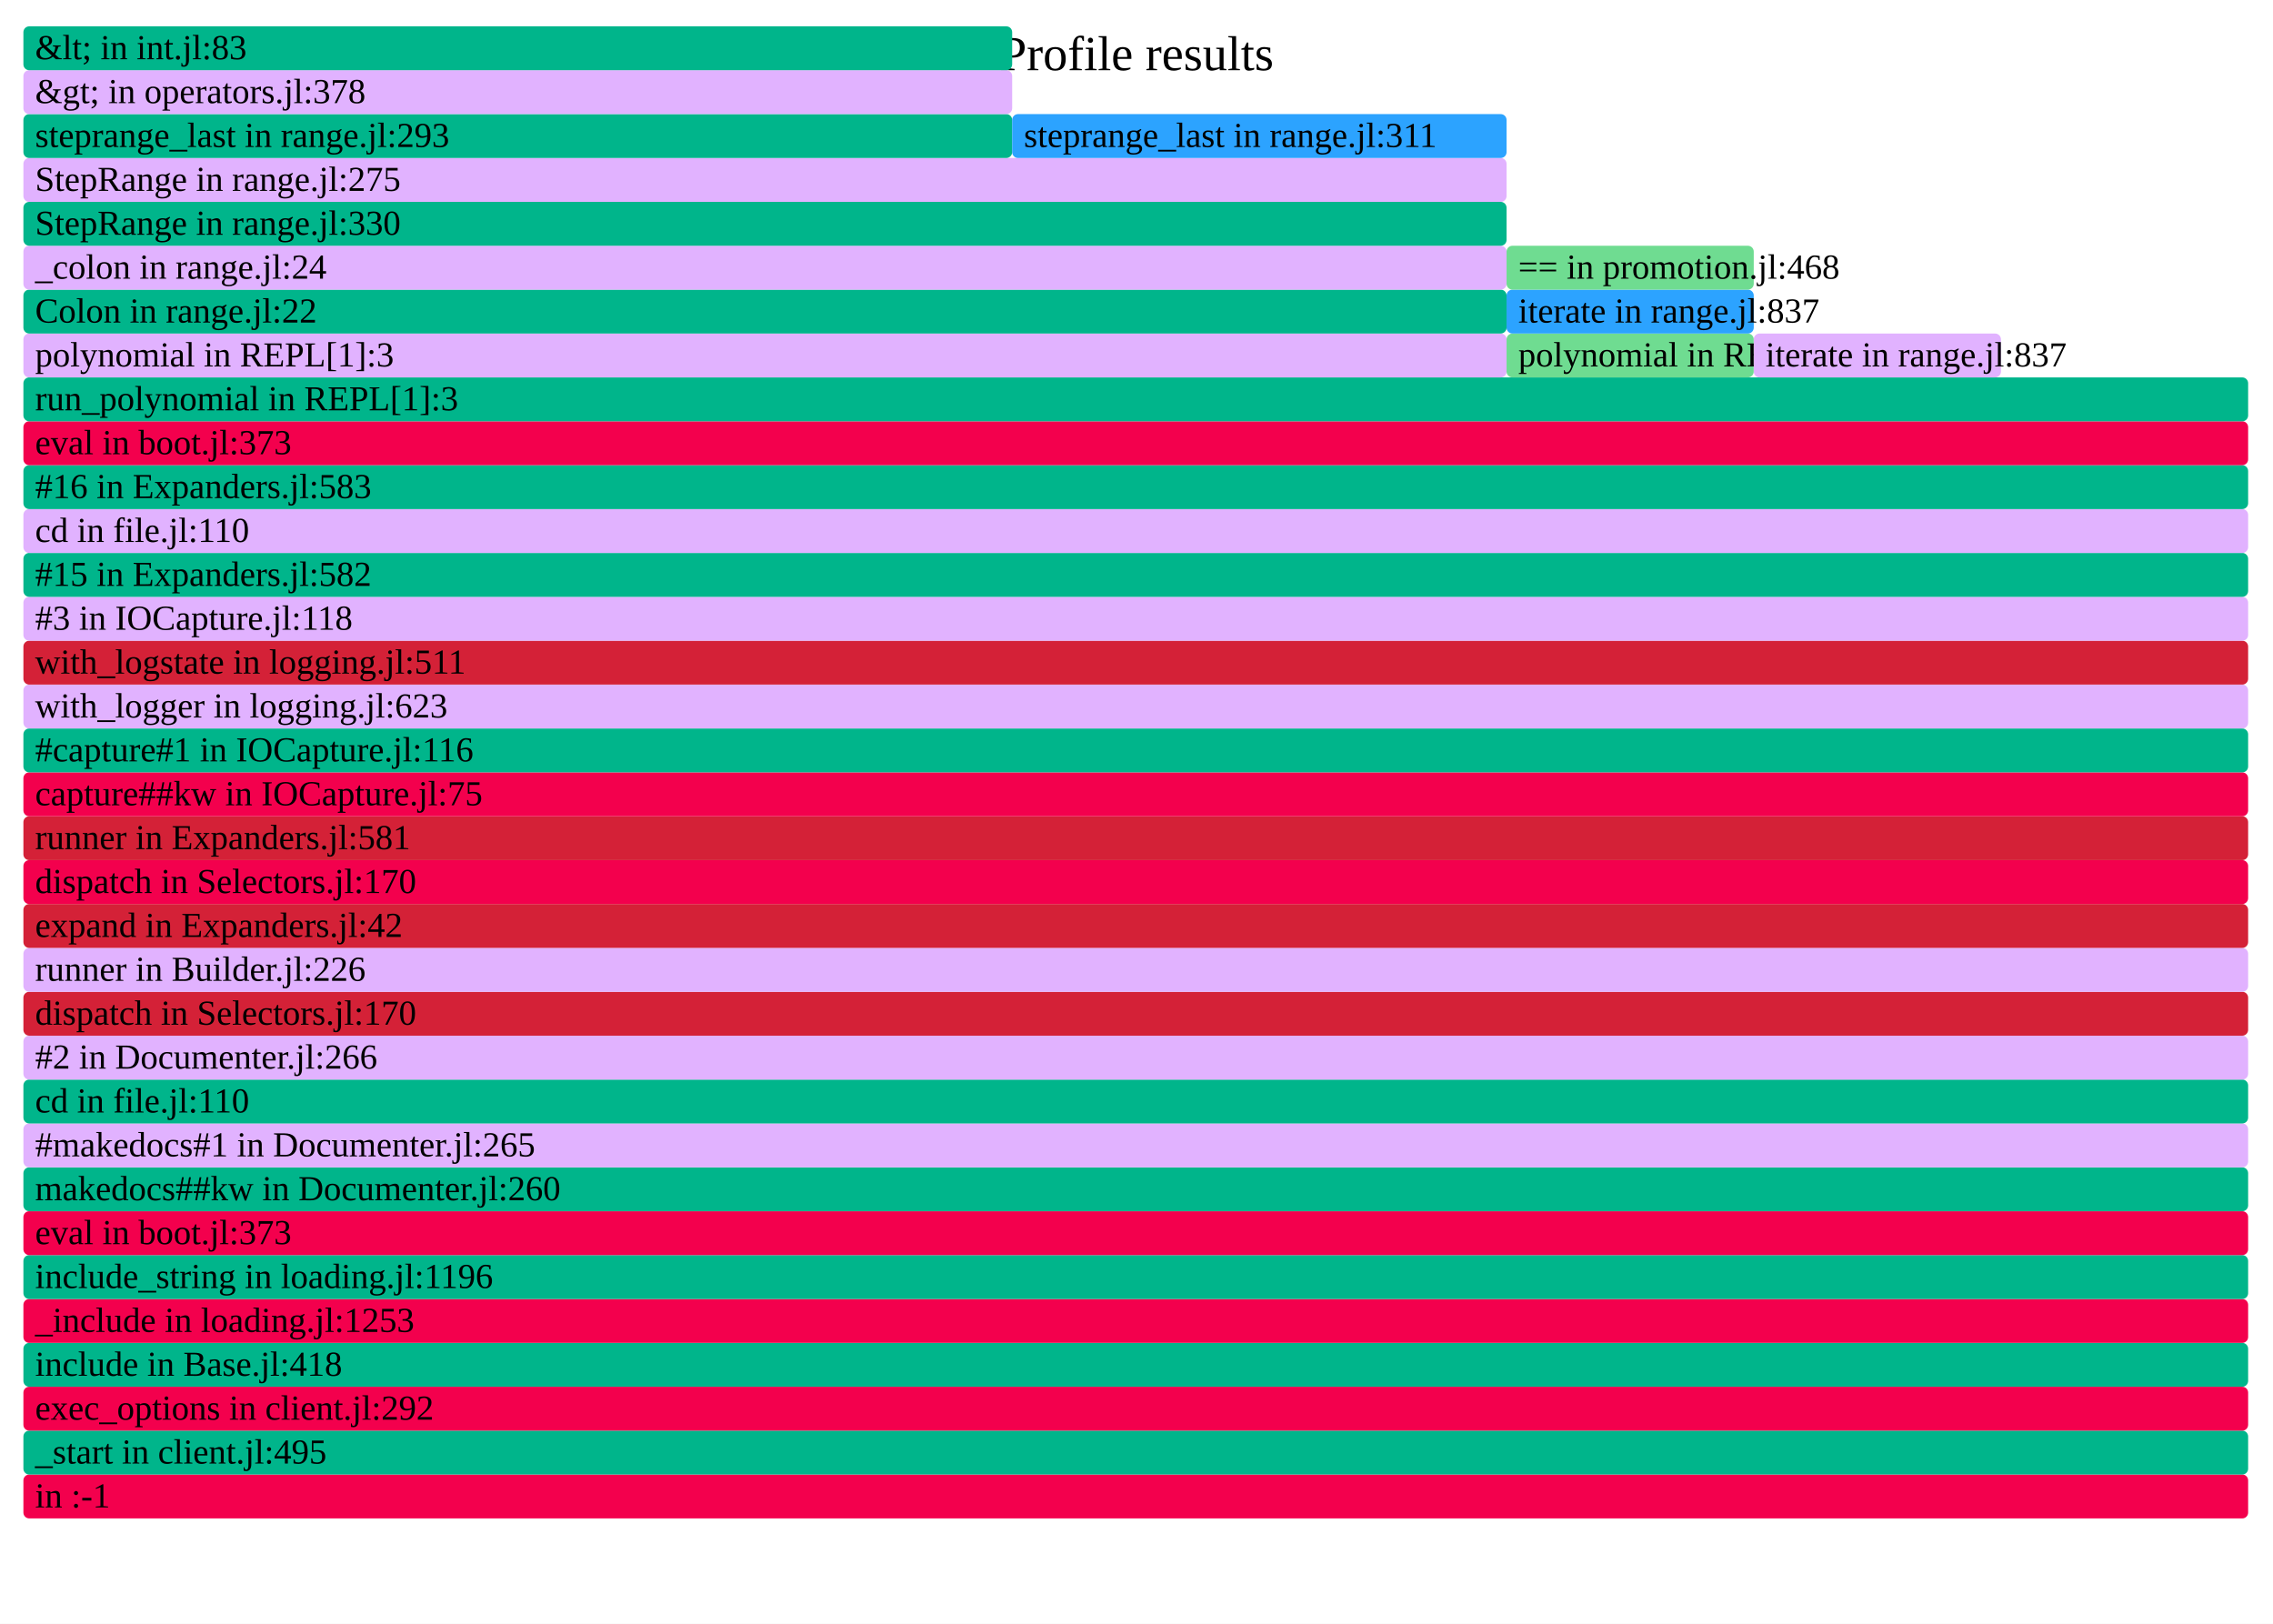
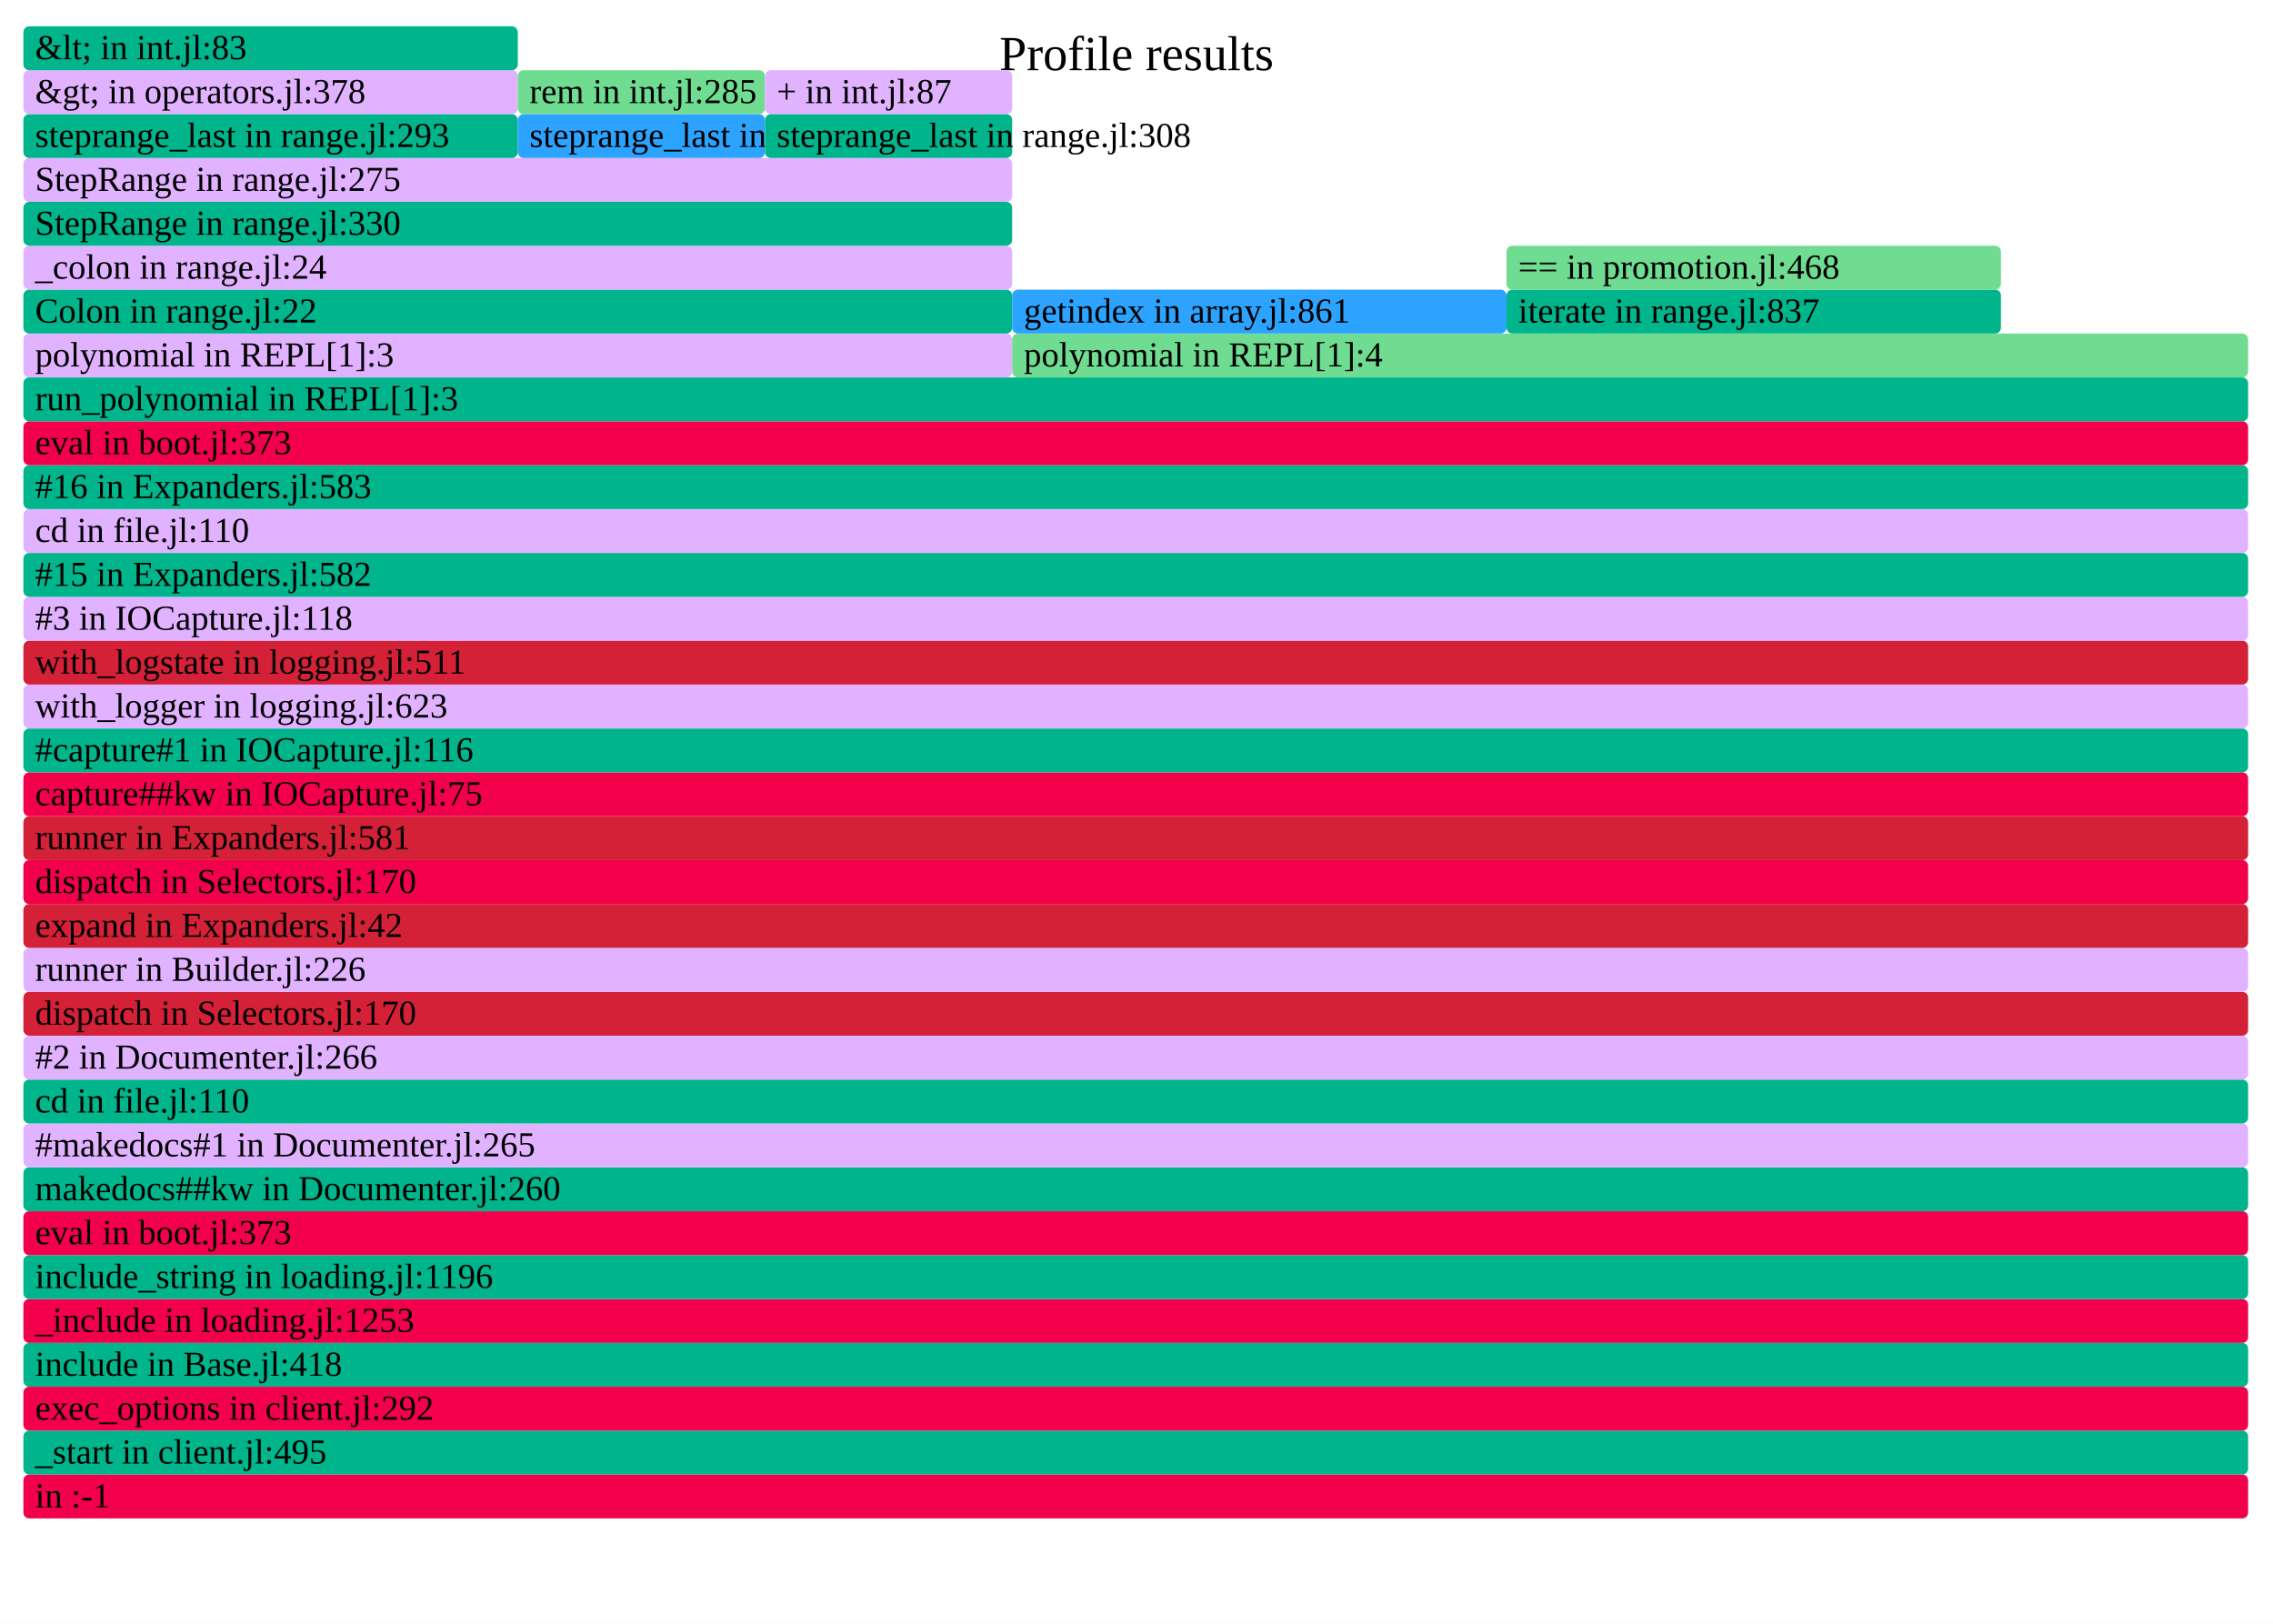
- <svg xmlns="http://www.w3.org/2000/svg" version="1.1" width="777" height="555" viewBox="0 0 777 555" id="fig-a401c3c3eea74c2a92a2aae0e2572ee7">
+ <svg xmlns="http://www.w3.org/2000/svg" version="1.1" width="777" height="555" viewBox="0 0 777 555" id="fig-1194fa76b59c4ffb82442f26447fbef6">
  <defs>
-     <clipPath id="fig-a401c3c3eea74c2a92a2aae0e2572ee7-clip">
+     <clipPath id="fig-1194fa76b59c4ffb82442f26447fbef6-clip">
      <rect x="0" y="0" width="777" height="555" />
    </clipPath>
  </defs>
  <style type="text/css">
-     #fig-a401c3c3eea74c2a92a2aae0e2572ee7 text {
+     #fig-1194fa76b59c4ffb82442f26447fbef6 text {
        pointer-events: none;
        font-family: inherit;
        font-size: 12px;
        fill: #000000;
    }
-     text#fig-a401c3c3eea74c2a92a2aae0e2572ee7-caption {
+     text#fig-1194fa76b59c4ffb82442f26447fbef6-caption {
        font-size: 16.8px;
        fill: #000000;
        text-anchor: middle;
    }
-     #fig-a401c3c3eea74c2a92a2aae0e2572ee7-bg {
+     #fig-1194fa76b59c4ffb82442f26447fbef6-bg {
        fill: #FFFFFF;
    }
-     #fig-a401c3c3eea74c2a92a2aae0e2572ee7-viewport rect, #fig-a401c3c3eea74c2a92a2aae0e2572ee7-viewport path {
+     #fig-1194fa76b59c4ffb82442f26447fbef6-viewport rect, #fig-1194fa76b59c4ffb82442f26447fbef6-viewport path {
        vector-effect: non-scaling-stroke;
        fill-opacity: 1;
    }
-     #fig-a401c3c3eea74c2a92a2aae0e2572ee7-viewport text {
+     #fig-1194fa76b59c4ffb82442f26447fbef6-viewport text {
        stroke: #000000;
        stroke-width: 0;
        stroke-opacity: 0.35;
    }
-     #fig-a401c3c3eea74c2a92a2aae0e2572ee7-viewport rect:hover, #fig-a401c3c3eea74c2a92a2aae0e2572ee7-viewport path:hover {
+     #fig-1194fa76b59c4ffb82442f26447fbef6-viewport rect:hover, #fig-1194fa76b59c4ffb82442f26447fbef6-viewport path:hover {
        fill-opacity: 0.75;
        stroke: #000000;
        stroke-width: 0.5;
    }
-     #fig-a401c3c3eea74c2a92a2aae0e2572ee7-viewport + rect {
+     #fig-1194fa76b59c4ffb82442f26447fbef6-viewport + rect {
        fill: #FFFFFF;
        opacity: 0.8;
    }
-     text#fig-a401c3c3eea74c2a92a2aae0e2572ee7-details{
+     text#fig-1194fa76b59c4ffb82442f26447fbef6-details{
        fill: #000000;
    }
</style>
-   <g id="fig-a401c3c3eea74c2a92a2aae0e2572ee7-frame" clip-path="url(#fig-a401c3c3eea74c2a92a2aae0e2572ee7-clip)">
-     <rect id="fig-a401c3c3eea74c2a92a2aae0e2572ee7-bg" x="0" y="0" width="777" height="555" />
-     <text id="fig-a401c3c3eea74c2a92a2aae0e2572ee7-caption" x="388.5" y="24">Profile results</text>
-     <g id="fig-a401c3c3eea74c2a92a2aae0e2572ee7-viewport" transform="scale(1)">
+   <g id="fig-1194fa76b59c4ffb82442f26447fbef6-frame" clip-path="url(#fig-1194fa76b59c4ffb82442f26447fbef6-clip)">
+     <rect id="fig-1194fa76b59c4ffb82442f26447fbef6-bg" x="0" y="0" width="777" height="555" />
+     <text id="fig-1194fa76b59c4ffb82442f26447fbef6-caption" x="388.5" y="24">Profile results</text>
+     <g id="fig-1194fa76b59c4ffb82442f26447fbef6-viewport" transform="scale(1)">
      <rect x="8" y="504" width="760.5" height="15" rx="2" fill="#F3004D" data-dinfo="" />
      <text x="8" dx="4" y="515.25"> in :-1</text>
      <rect x="8" y="489" width="760.5" height="15" rx="2" fill="#00B58B" data-dinfo="./" />
      <text x="8" dx="4" y="500.25">_start in client.jl:495</text>
      <rect x="8" y="474" width="760.5" height="15" rx="2" fill="#F3004D" data-dinfo="./" />
      <text x="8" dx="4" y="485.25">exec_options in client.jl:292</text>
      <rect x="8" y="459" width="760.5" height="15" rx="2" fill="#00B58B" data-dinfo="./" />
      <text x="8" dx="4" y="470.25">include in Base.jl:418</text>
      <rect x="8" y="444" width="760.5" height="15" rx="2" fill="#F3004D" data-dinfo="./" />
      <text x="8" dx="4" y="455.25">_include in loading.jl:1253</text>
      <rect x="8" y="429" width="760.5" height="15" rx="2" fill="#00B58B" data-dinfo="./" />
      <text x="8" dx="4" y="440.25">include_string in loading.jl:1196</text>
      <rect x="8" y="414" width="760.5" height="15" rx="2" fill="#F3004D" data-dinfo="./" />
      <text x="8" dx="4" y="425.25">eval in boot.jl:373</text>
      <rect x="8" y="399" width="760.5" height="15" rx="2" fill="#00B58B" data-dinfo="/home/runner/.julia/packages/Documenter/qdbx6/src/" />
      <text x="8" dx="4" y="410.25">makedocs##kw in Documenter.jl:260</text>
      <rect x="8" y="384" width="760.5" height="15" rx="2" fill="#E1B2FF" data-dinfo="/home/runner/.julia/packages/Documenter/qdbx6/src/" />
      <text x="8" dx="4" y="395.25">#makedocs#1 in Documenter.jl:265</text>
      <rect x="8" y="369" width="760.5" height="15" rx="2" fill="#00B58B" data-dinfo="./" />
      <text x="8" dx="4" y="380.25">cd in file.jl:110</text>
      <rect x="8" y="354" width="760.5" height="15" rx="2" fill="#E1B2FF" data-dinfo="/home/runner/.julia/packages/Documenter/qdbx6/src/" />
      <text x="8" dx="4" y="365.25">#2 in Documenter.jl:266</text>
      <rect x="8" y="339" width="760.5" height="15" rx="2" fill="#D42137" data-dinfo="/home/runner/.julia/packages/Documenter/qdbx6/src/Utilities/" />
      <text x="8" dx="4" y="350.25">dispatch in Selectors.jl:170</text>
      <rect x="8" y="324" width="760.5" height="15" rx="2" fill="#E1B2FF" data-dinfo="/home/runner/.julia/packages/Documenter/qdbx6/src/" />
      <text x="8" dx="4" y="335.25">runner in Builder.jl:226</text>
      <rect x="8" y="309" width="760.5" height="15" rx="2" fill="#D42137" data-dinfo="/home/runner/.julia/packages/Documenter/qdbx6/src/" />
      <text x="8" dx="4" y="320.25">expand in Expanders.jl:42</text>
      <rect x="8" y="294" width="760.5" height="15" rx="2" fill="#F3004D" data-dinfo="/home/runner/.julia/packages/Documenter/qdbx6/src/Utilities/" />
      <text x="8" dx="4" y="305.25">dispatch in Selectors.jl:170</text>
      <rect x="8" y="279" width="760.5" height="15" rx="2" fill="#D42137" data-dinfo="/home/runner/.julia/packages/Documenter/qdbx6/src/" />
      <text x="8" dx="4" y="290.25">runner in Expanders.jl:581</text>
      <rect x="8" y="264" width="760.5" height="15" rx="2" fill="#F3004D" data-dinfo="/home/runner/.julia/packages/IOCapture/sXY71/src/" />
      <text x="8" dx="4" y="275.25">capture##kw in IOCapture.jl:75</text>
      <rect x="8" y="249" width="760.5" height="15" rx="2" fill="#00B58B" data-dinfo="/home/runner/.julia/packages/IOCapture/sXY71/src/" />
      <text x="8" dx="4" y="260.25">#capture#1 in IOCapture.jl:116</text>
      <rect x="8" y="234" width="760.5" height="15" rx="2" fill="#E1B2FF" data-dinfo="./" />
      <text x="8" dx="4" y="245.25">with_logger in logging.jl:623</text>
      <rect x="8" y="219" width="760.5" height="15" rx="2" fill="#D42137" data-dinfo="./" />
      <text x="8" dx="4" y="230.25">with_logstate in logging.jl:511</text>
      <rect x="8" y="204" width="760.5" height="15" rx="2" fill="#E1B2FF" data-dinfo="/home/runner/.julia/packages/IOCapture/sXY71/src/" />
      <text x="8" dx="4" y="215.25">#3 in IOCapture.jl:118</text>
      <rect x="8" y="189" width="760.5" height="15" rx="2" fill="#00B58B" data-dinfo="/home/runner/.julia/packages/Documenter/qdbx6/src/" />
      <text x="8" dx="4" y="200.25">#15 in Expanders.jl:582</text>
      <rect x="8" y="174" width="760.5" height="15" rx="2" fill="#E1B2FF" data-dinfo="./" />
      <text x="8" dx="4" y="185.25">cd in file.jl:110</text>
      <rect x="8" y="159" width="760.5" height="15" rx="2" fill="#00B58B" data-dinfo="/home/runner/.julia/packages/Documenter/qdbx6/src/" />
      <text x="8" dx="4" y="170.25">#16 in Expanders.jl:583</text>
      <rect x="8" y="144" width="760.5" height="15" rx="2" fill="#F3004D" data-dinfo="./" />
      <text x="8" dx="4" y="155.25">eval in boot.jl:373</text>
      <rect x="8" y="129" width="760.5" height="15" rx="2" fill="#00B58B" data-dinfo="./" />
      <text x="8" dx="4" y="140.25">run_polynomial in REPL[1]:3</text>
-       <rect x="8" y="114" width="507" height="15" rx="2" fill="#E1B2FF" data-dinfo="./" />
+       <rect x="8" y="114" width="338" height="15" rx="2" fill="#E1B2FF" data-dinfo="./" />
      <text x="8" dx="4" y="125.25">polynomial in REPL[1]:3</text>
-       <rect x="8" y="99" width="507" height="15" rx="2" fill="#00B58B" data-dinfo="./" />
+       <rect x="8" y="99" width="338" height="15" rx="2" fill="#00B58B" data-dinfo="./" />
      <text x="8" dx="4" y="110.25">Colon in range.jl:22</text>
-       <rect x="8" y="84" width="507" height="15" rx="2" fill="#E1B2FF" data-dinfo="./" />
+       <rect x="8" y="84" width="338" height="15" rx="2" fill="#E1B2FF" data-dinfo="./" />
      <text x="8" dx="4" y="95.25">_colon in range.jl:24</text>
-       <rect x="8" y="69" width="507" height="15" rx="2" fill="#00B58B" data-dinfo="./" />
+       <rect x="8" y="69" width="338" height="15" rx="2" fill="#00B58B" data-dinfo="./" />
      <text x="8" dx="4" y="80.25">StepRange in range.jl:330</text>
-       <rect x="8" y="54" width="507" height="15" rx="2" fill="#E1B2FF" data-dinfo="./" />
+       <rect x="8" y="54" width="338" height="15" rx="2" fill="#E1B2FF" data-dinfo="./" />
      <text x="8" dx="4" y="65.25">StepRange in range.jl:275</text>
-       <rect x="8" y="39" width="338" height="15" rx="2" fill="#00B58B" data-dinfo="./" />
+       <rect x="8" y="39" width="169" height="15" rx="2" fill="#00B58B" data-dinfo="./" />
      <text x="8" dx="4" y="50.25">steprange_last in range.jl:293</text>
-       <rect x="8" y="24" width="338" height="15" rx="2" fill="#E1B2FF" data-dinfo="./" />
+       <rect x="8" y="24" width="169" height="15" rx="2" fill="#E1B2FF" data-dinfo="./" />
      <text x="8" dx="4" y="35.25">&amp;gt; in operators.jl:378</text>
-       <rect x="8" y="9" width="338" height="15" rx="2" fill="#00B58B" data-dinfo="./" />
+       <rect x="8" y="9" width="169" height="15" rx="2" fill="#00B58B" data-dinfo="./" />
      <text x="8" dx="4" y="20.25">&amp;lt; in int.jl:83</text>
-       <rect x="346" y="39" width="169" height="15" rx="2" fill="#2CA3FF" data-dinfo="./" />
-       <text x="346" dx="4" y="50.25">steprange_last in range.jl:311</text>
-       <rect x="515" y="114" width="84.5" height="15" rx="2" fill="#6FDC91" data-dinfo="./" />
-       <text x="515" dx="4" y="125.25">polynomial in REPL[1]:4</text>
-       <rect x="515" y="99" width="84.5" height="15" rx="2" fill="#2CA3FF" data-dinfo="./" />
+       <rect x="177" y="39" width="84.5" height="15" rx="2" fill="#2CA3FF" data-dinfo="./" />
+       <text x="177" dx="4" y="50.25">steprange_last in range.jl:305</text>
+       <rect x="177" y="24" width="84.5" height="15" rx="2" fill="#6FDC91" data-dinfo="./" />
+       <text x="177" dx="4" y="35.25">rem in int.jl:285</text>
+       <rect x="261.5" y="39" width="84.5" height="15" rx="2" fill="#00B58B" data-dinfo="./" />
+       <text x="261.5" dx="4" y="50.25">steprange_last in range.jl:308</text>
+       <rect x="261.5" y="24" width="84.5" height="15" rx="2" fill="#E1B2FF" data-dinfo="./" />
+       <text x="261.5" dx="4" y="35.25">+ in int.jl:87</text>
+       <rect x="346" y="114" width="422.5" height="15" rx="2" fill="#6FDC91" data-dinfo="./" />
+       <text x="346" dx="4" y="125.25">polynomial in REPL[1]:4</text>
+       <rect x="346" y="99" width="169" height="15" rx="2" fill="#2CA3FF" data-dinfo="./" />
+       <text x="346" dx="4" y="110.25">getindex in array.jl:861</text>
+       <rect x="515" y="99" width="169" height="15" rx="2" fill="#00B58B" data-dinfo="./" />
      <text x="515" dx="4" y="110.25">iterate in range.jl:837</text>
-       <rect x="515" y="84" width="84.5" height="15" rx="2" fill="#6FDC91" data-dinfo="./" />
+       <rect x="515" y="84" width="169" height="15" rx="2" fill="#6FDC91" data-dinfo="./" />
      <text x="515" dx="4" y="95.25">== in promotion.jl:468</text>
-       <rect x="599.5" y="114" width="84.5" height="15" rx="2" fill="#E1B2FF" data-dinfo="./" />
-       <text x="599.5" dx="4" y="125.25">iterate in range.jl:837</text>
    </g>
  </g>
</svg>
